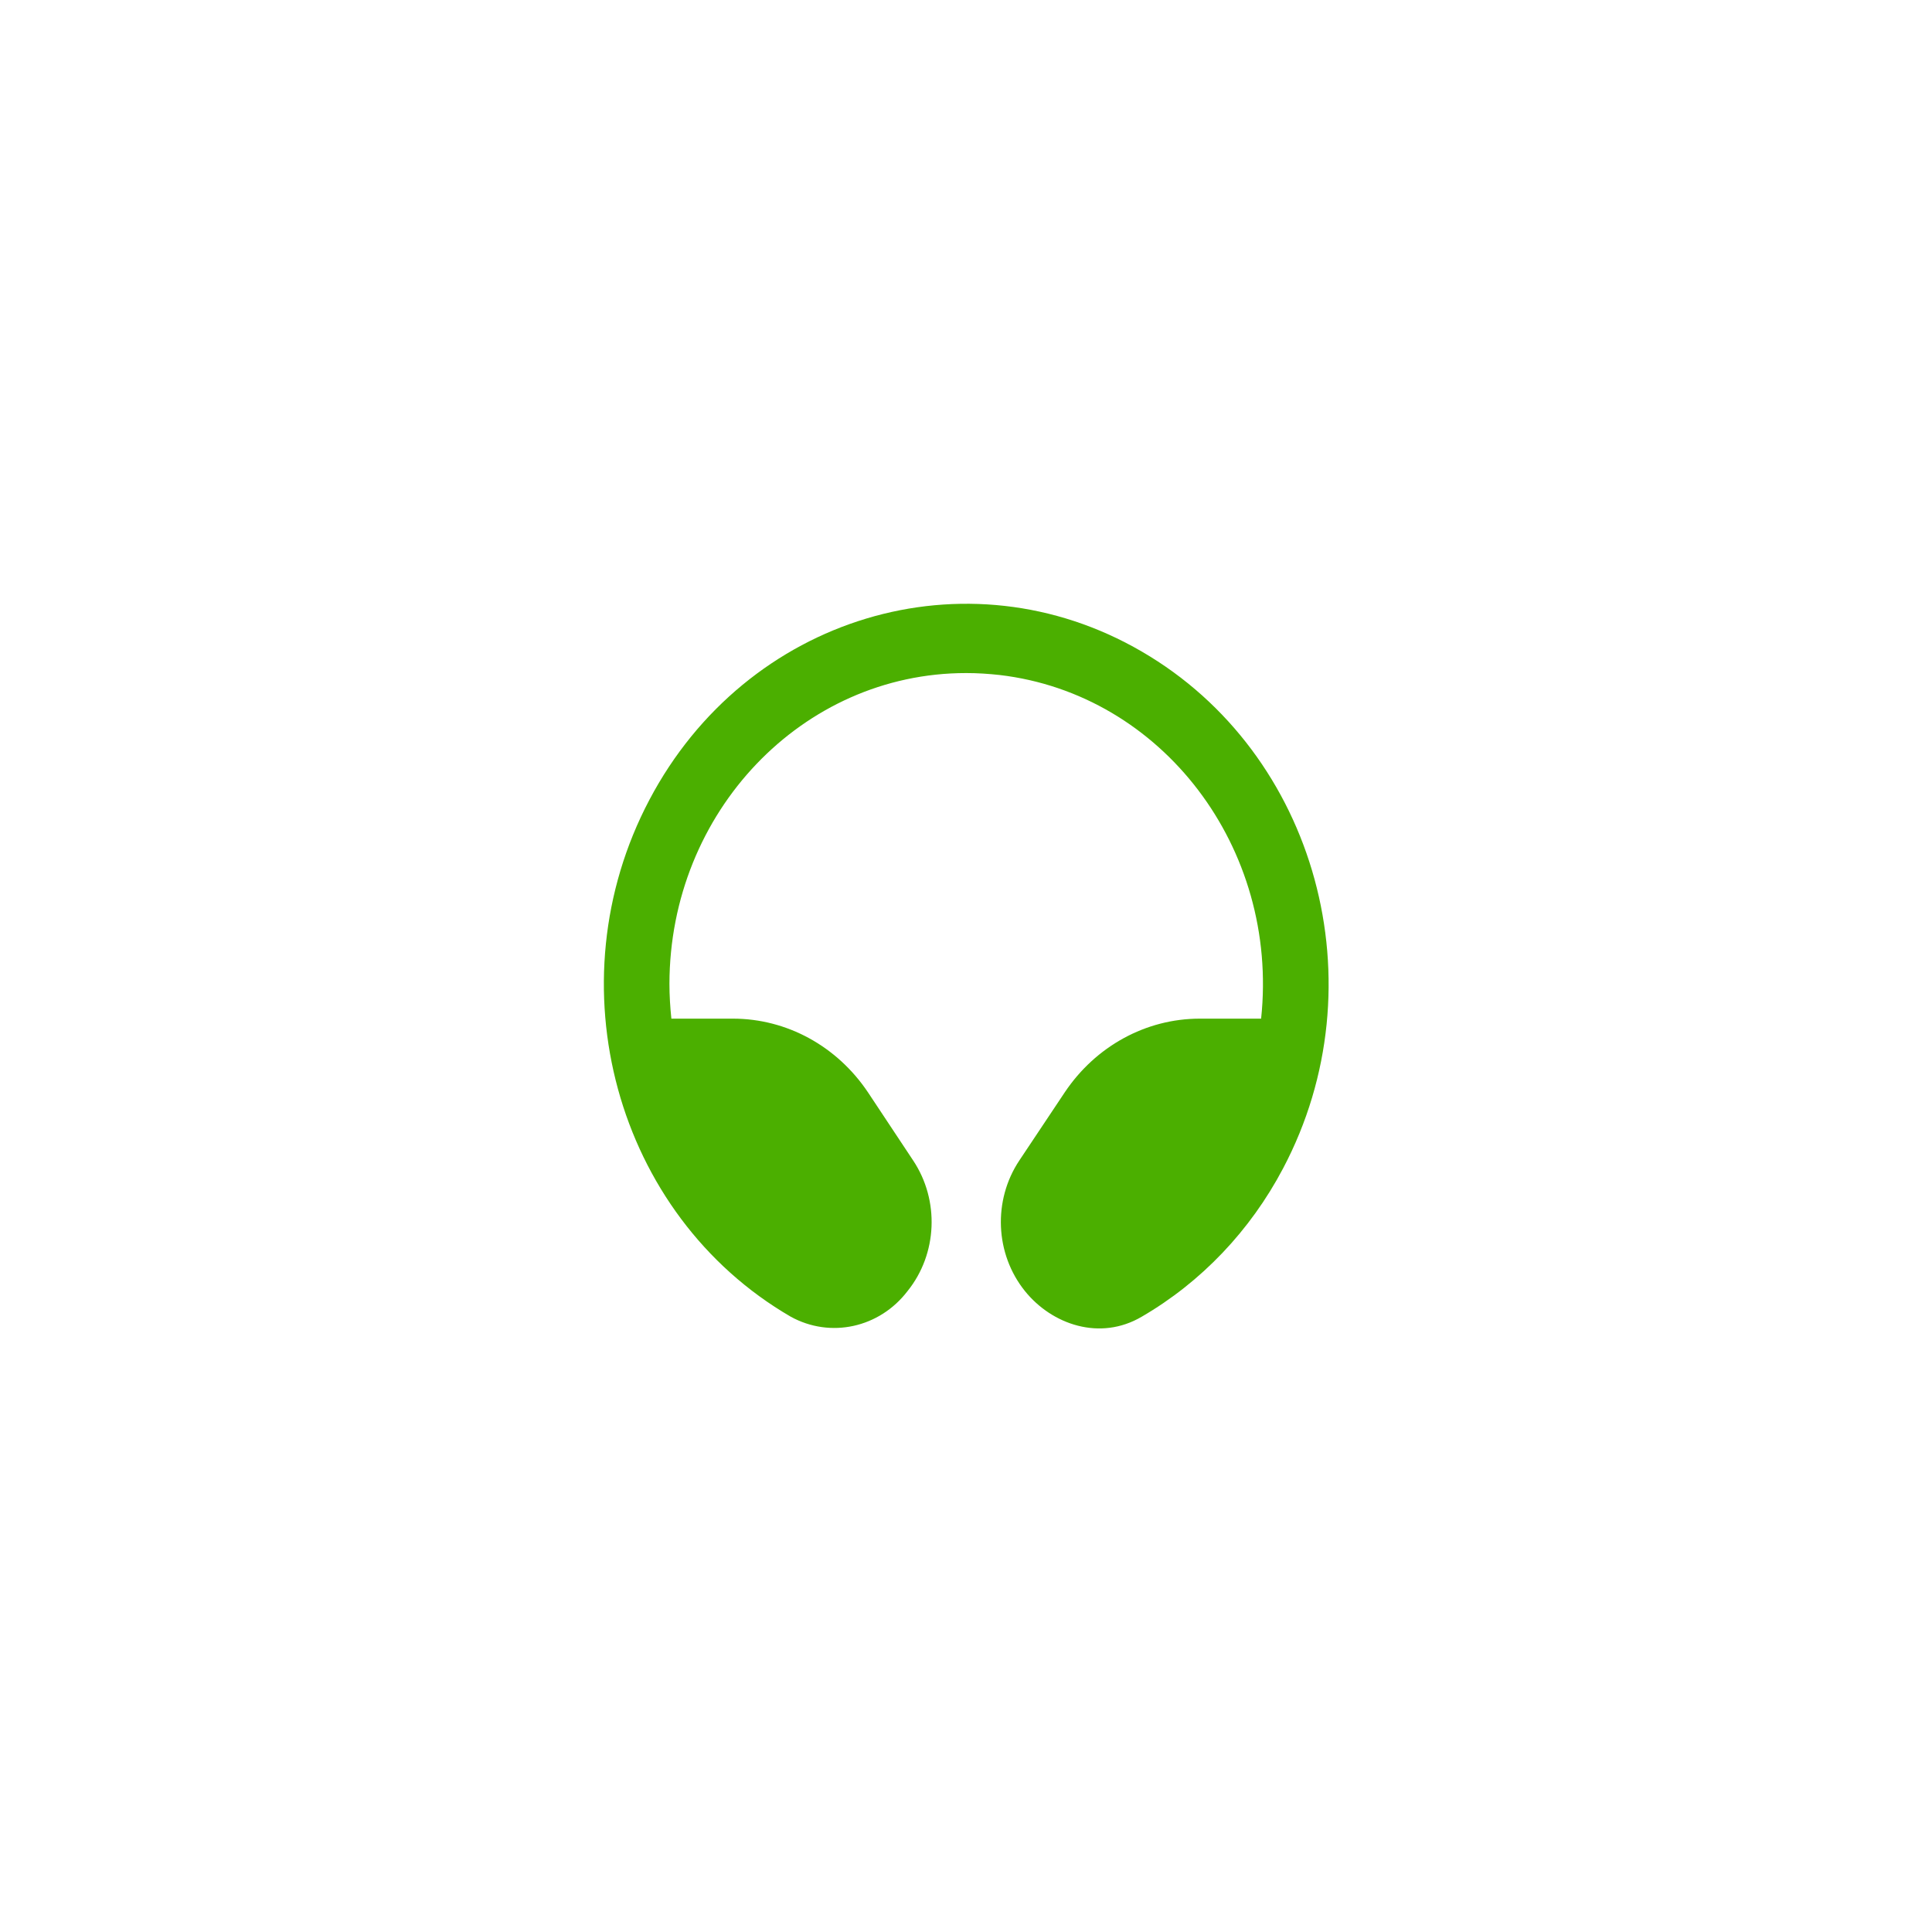
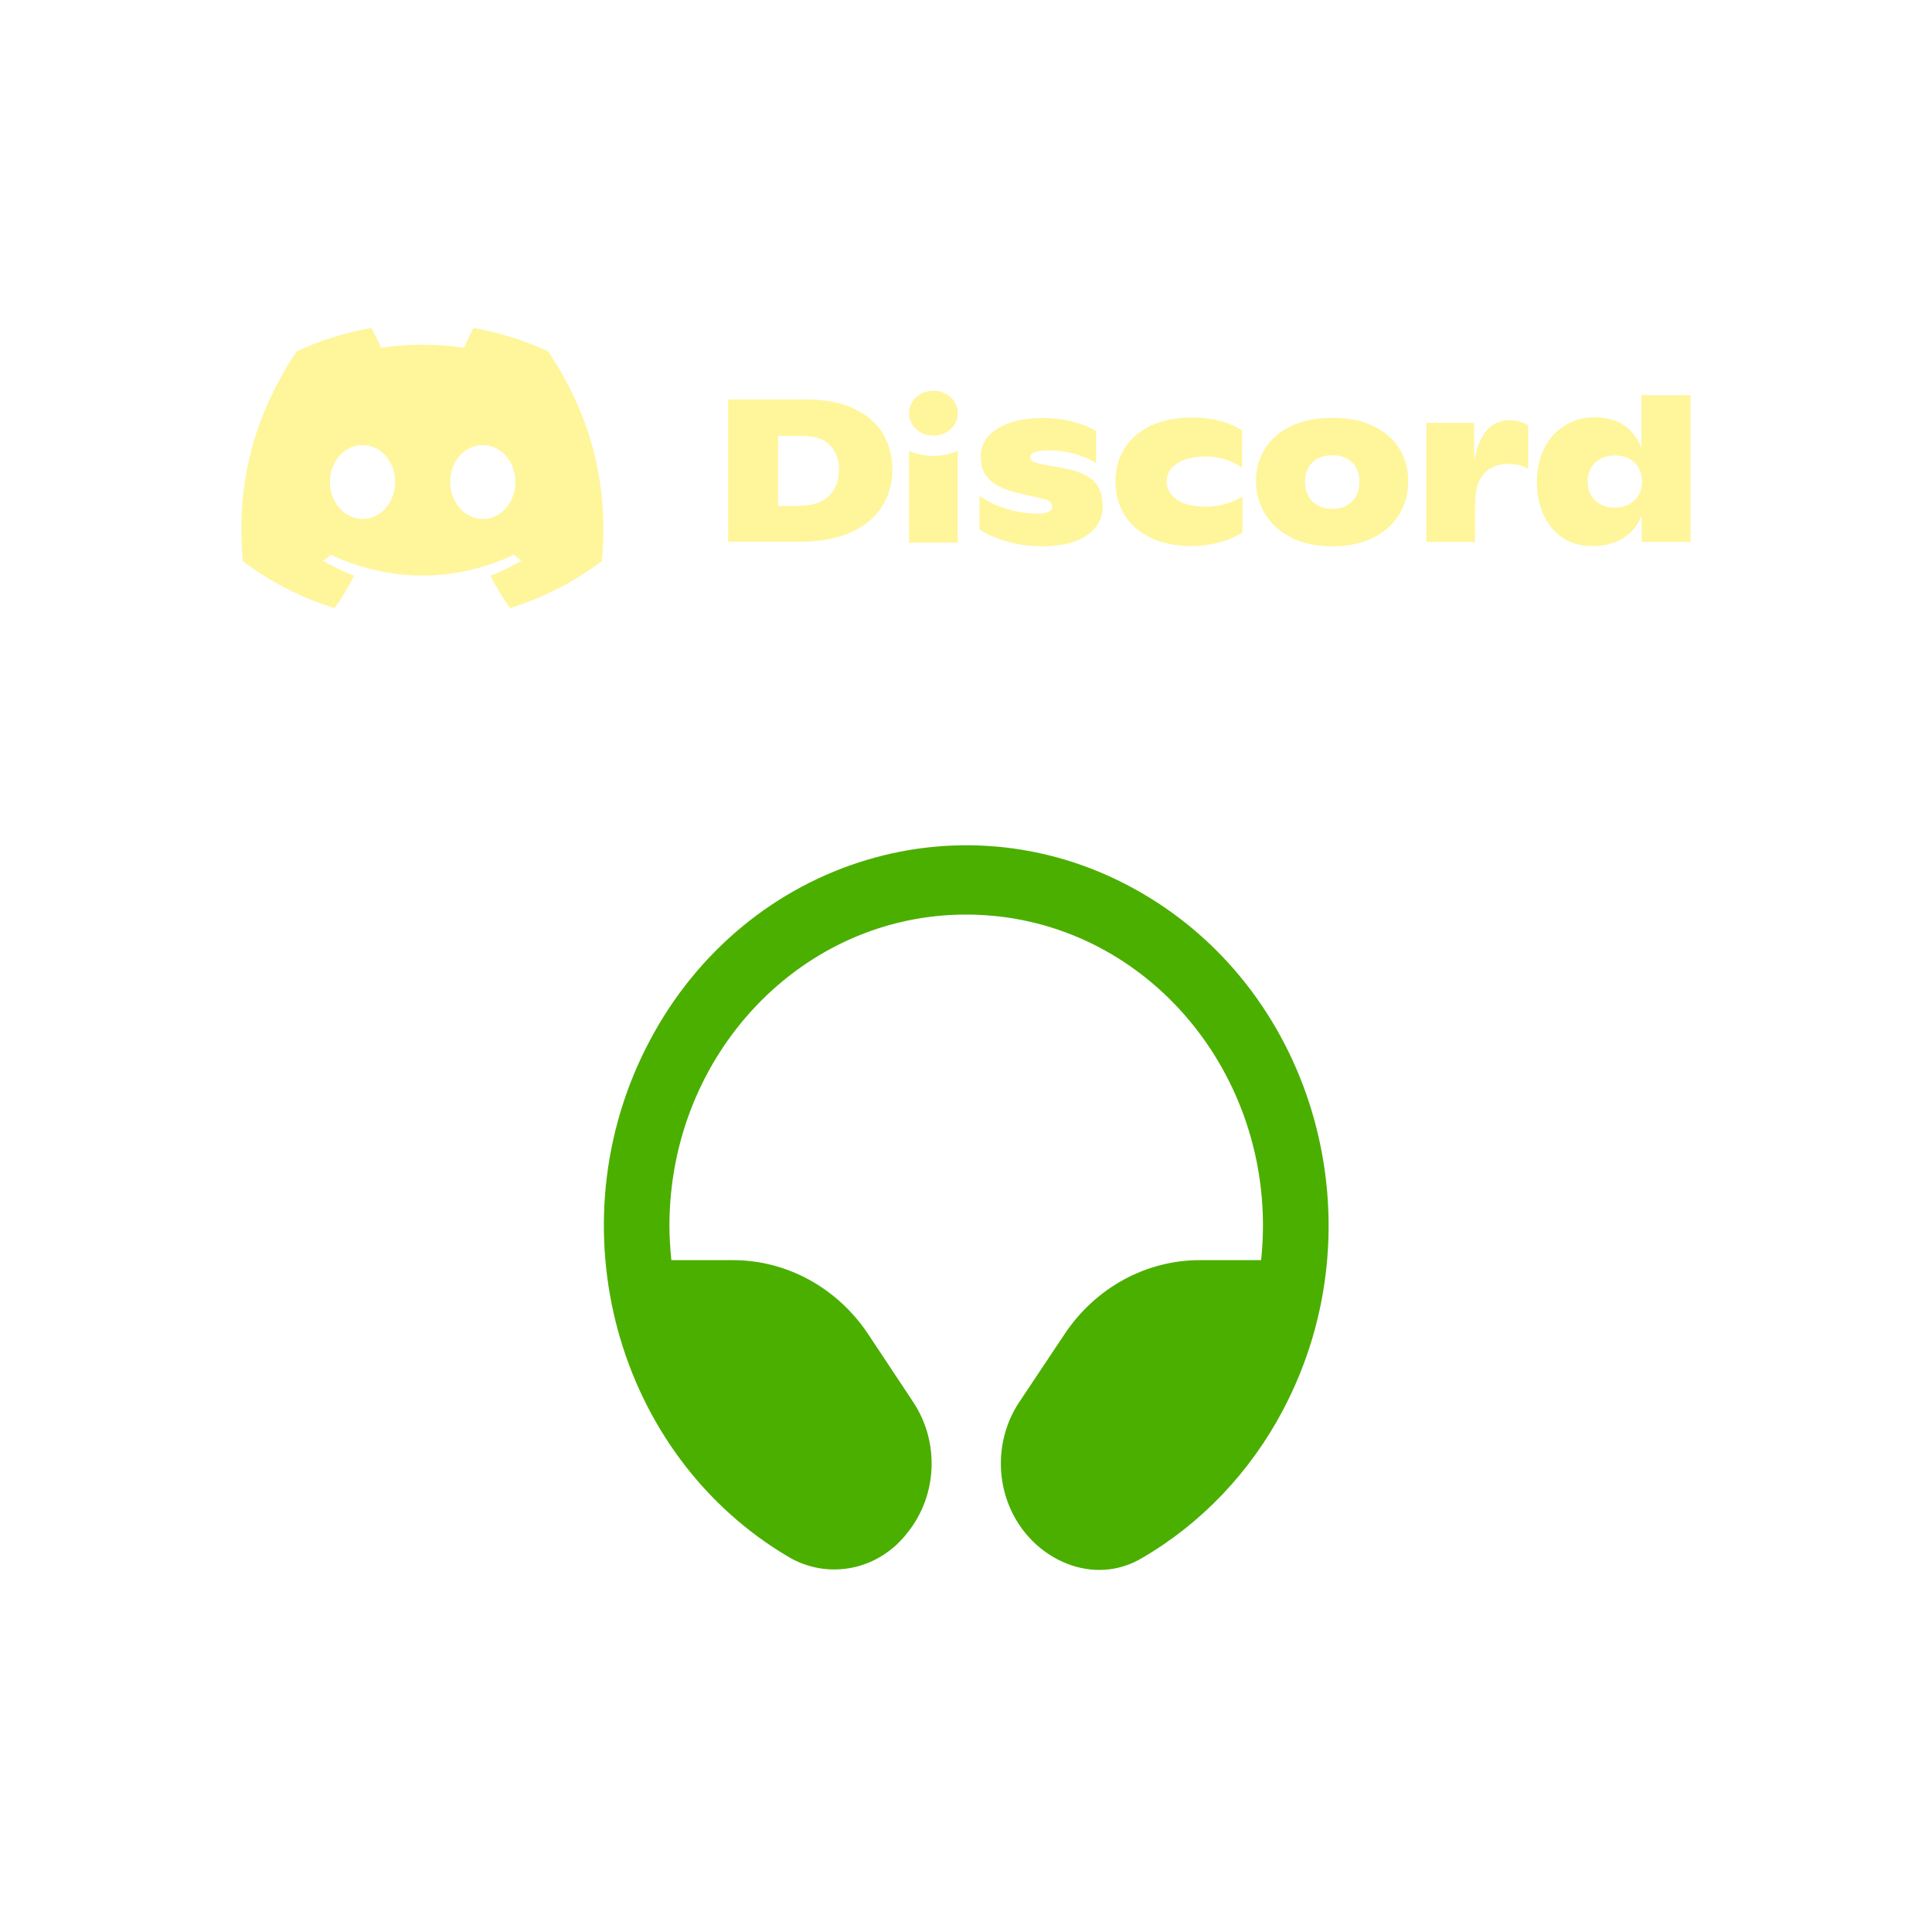
- <svg xmlns="http://www.w3.org/2000/svg" id="headphone-unmuted" viewBox="0 0 80 80">
+ <svg xmlns="http://www.w3.org/2000/svg" id="unmuted" viewBox="0 0 80 80">
  <defs>
-     <style>.cls-1{fill:#4baf00;stroke-width:0px;}</style>
+     <style>.cls-1{fill:#4baf00;}.cls-1,.cls-2{stroke-width:0px;}.cls-2{fill:#fff59b;}</style>
  </defs>
-   <path class="cls-1" d="M40,27.87c-6.78,0-12.27,5.76-12.28,12.87,0,.48.03.96.08,1.44h2.55c2.23,0,4.31,1.14,5.59,3.05l1.87,2.82c1.1,1.65,1.01,3.87-.23,5.41-1.16,1.52-3.19,1.97-4.84,1.06-7.25-4.21-9.87-13.79-5.85-21.4,4.01-7.61,13.14-10.36,20.39-6.14,7.25,4.21,9.87,13.79,5.85,21.4-1.36,2.58-3.39,4.71-5.85,6.14-1.73,1.02-3.72.33-4.84-1.06-1.24-1.54-1.33-3.76-.23-5.41l1.88-2.82c1.28-1.91,3.36-3.05,5.59-3.05h2.54c.75-7.07-4.1-13.44-10.83-14.23-.46-.05-.91-.08-1.37-.08Z" />
+   <path class="cls-1" d="M40,37.87c-6.78,0-12.27,5.76-12.28,12.87,0,.48.03.96.08,1.44h2.55c2.23,0,4.31,1.14,5.59,3.05l1.87,2.82c1.1,1.65,1.01,3.87-.23,5.41-1.16,1.52-3.19,1.97-4.84,1.06-7.25-4.21-9.87-13.79-5.85-21.4,4.01-7.61,13.14-10.36,20.39-6.14,7.25,4.21,9.87,13.79,5.85,21.4-1.36,2.58-3.39,4.71-5.85,6.14-1.73,1.02-3.72.33-4.84-1.06-1.24-1.54-1.33-3.76-.23-5.41l1.88-2.82c1.28-1.91,3.36-3.05,5.59-3.05h2.54c.75-7.07-4.1-13.44-10.83-14.23-.46-.05-.91-.08-1.37-.08Z" />
+   <path class="cls-2" d="M22.7,14.55c-.97-.45-2.01-.78-3.09-.97-.13.24-.29.57-.4.82-1.15-.17-2.3-.17-3.43,0-.11-.26-.27-.58-.4-.82-1.09.19-2.13.52-3.1.97-1.96,2.96-2.49,5.84-2.22,8.69,1.3.97,2.56,1.56,3.79,1.94.31-.42.58-.87.81-1.34-.45-.17-.88-.38-1.28-.62.11-.08.21-.16.31-.25,2.47,1.15,5.15,1.15,7.59,0,.1.09.21.17.31.25-.41.24-.84.45-1.28.62.23.47.51.92.81,1.34,1.24-.39,2.5-.97,3.8-1.95.31-3.3-.53-6.16-2.23-8.69ZM15.01,21.49c-.74,0-1.35-.69-1.35-1.53s.59-1.53,1.35-1.53,1.36.69,1.35,1.53c0,.84-.59,1.53-1.35,1.53ZM19.99,21.49c-.74,0-1.35-.69-1.35-1.53s.59-1.53,1.35-1.53,1.36.69,1.35,1.53c0,.84-.59,1.53-1.35,1.53Z" />
+   <path class="cls-2" d="M30.15,16.54h3.22c.78,0,1.43.12,1.97.37.54.25.94.59,1.21,1.03.27.44.4.95.4,1.51s-.14,1.06-.42,1.51c-.28.45-.7.81-1.27,1.07-.57.26-1.28.4-2.12.4h-2.99v-5.9ZM33.11,20.94c.52,0,.92-.13,1.21-.4.28-.27.42-.63.42-1.09,0-.43-.13-.77-.38-1.02-.25-.26-.63-.38-1.13-.38h-1.01v2.9h.89Z" />
+   <path class="cls-2" d="M41.77,22.44c-.45-.12-.85-.29-1.21-.51v-1.4c.27.21.63.39,1.09.53.45.14.89.21,1.32.21.2,0,.35-.03.45-.08.1-.05.15-.12.15-.19,0-.08-.03-.15-.08-.21-.06-.06-.16-.1-.32-.14l-.99-.23c-.57-.13-.97-.32-1.21-.56-.24-.24-.36-.55-.36-.94,0-.33.1-.61.31-.85.21-.24.51-.43.89-.56.39-.13.84-.2,1.35-.2.46,0,.89.05,1.27.15.39.1.7.23.96.39v1.32c-.26-.16-.56-.28-.9-.38-.34-.09-.69-.14-1.05-.14-.52,0-.78.09-.78.27,0,.08.04.15.12.19.08.04.23.09.44.13l.83.15c.54.1.94.26,1.21.5.26.24.4.59.4,1.06,0,.51-.22.92-.66,1.22s-1.06.45-1.86.45c-.47,0-.93-.06-1.38-.18Z" />
+   <path class="cls-2" d="M47.62,22.26c-.47-.24-.83-.56-1.07-.96s-.36-.86-.36-1.37.12-.96.37-1.36.61-.71,1.09-.94c.48-.23,1.05-.34,1.72-.34.83,0,1.51.18,2.06.53v1.54c-.19-.13-.42-.24-.67-.33-.26-.08-.53-.13-.82-.13-.51,0-.91.1-1.2.29-.29.19-.43.44-.43.75s.14.55.42.75c.28.19.69.29,1.22.29.27,0,.55-.04.81-.12.27-.08.5-.18.69-.3v1.49c-.61.37-1.31.56-2.11.56-.67,0-1.25-.12-1.72-.36Z" />
+   <path class="cls-2" d="M53.48,22.26c-.48-.24-.84-.56-1.09-.97-.25-.41-.38-.87-.38-1.37s.12-.96.38-1.35c.25-.4.61-.71,1.09-.93.47-.23,1.04-.34,1.69-.34s1.22.11,1.69.34.83.53,1.08.93c.25.39.37.85.37,1.36s-.12.96-.37,1.37c-.25.41-.61.73-1.09.97-.48.24-1.04.35-1.69.35s-1.21-.12-1.69-.35ZM55.99,20.76c.2-.2.3-.48.3-.81s-.1-.61-.3-.8c-.2-.2-.47-.3-.82-.3s-.63.1-.83.3c-.2.2-.3.47-.3.8s.1.61.3.81c.2.2.48.31.83.31.35,0,.62-.1.82-.31Z" />
+   <path class="cls-2" d="M63.28,17.6v1.82c-.21-.14-.48-.21-.82-.21-.44,0-.78.14-1.02.41-.24.27-.36.7-.36,1.27v1.55h-2.02v-4.93h1.98v1.57c.11-.57.29-1,.53-1.27.24-.27.56-.41.94-.41.29,0,.54.07.75.2Z" />
+   <path class="cls-2" d="M70,16.37v6.07h-2.02v-1.1c-.17.42-.43.73-.78.95-.35.22-.78.32-1.29.32-.46,0-.86-.11-1.2-.34-.34-.23-.6-.54-.79-.94-.18-.4-.28-.84-.28-1.35,0-.52.09-.98.29-1.39.2-.41.48-.73.85-.96.37-.23.78-.35,1.25-.35.96,0,1.61.43,1.94,1.28v-2.2h2.02ZM67.68,20.73c.21-.2.31-.47.31-.8s-.1-.57-.3-.77c-.2-.2-.48-.3-.82-.3s-.61.1-.82.3c-.2.2-.31.46-.31.78s.1.58.31.78.47.3.81.3c.34,0,.61-.1.82-.31Z" />
+   <path class="cls-2" d="M38.65,18.04c.56,0,1.01-.41,1.01-.93s-.45-.93-1.01-.93-1.01.41-1.01.93.45.93,1.01.93Z" />
+   <path class="cls-2" d="M37.64,18.67c.62.27,1.38.28,2.02,0v3.8h-2.02v-3.8Z" />
</svg>
